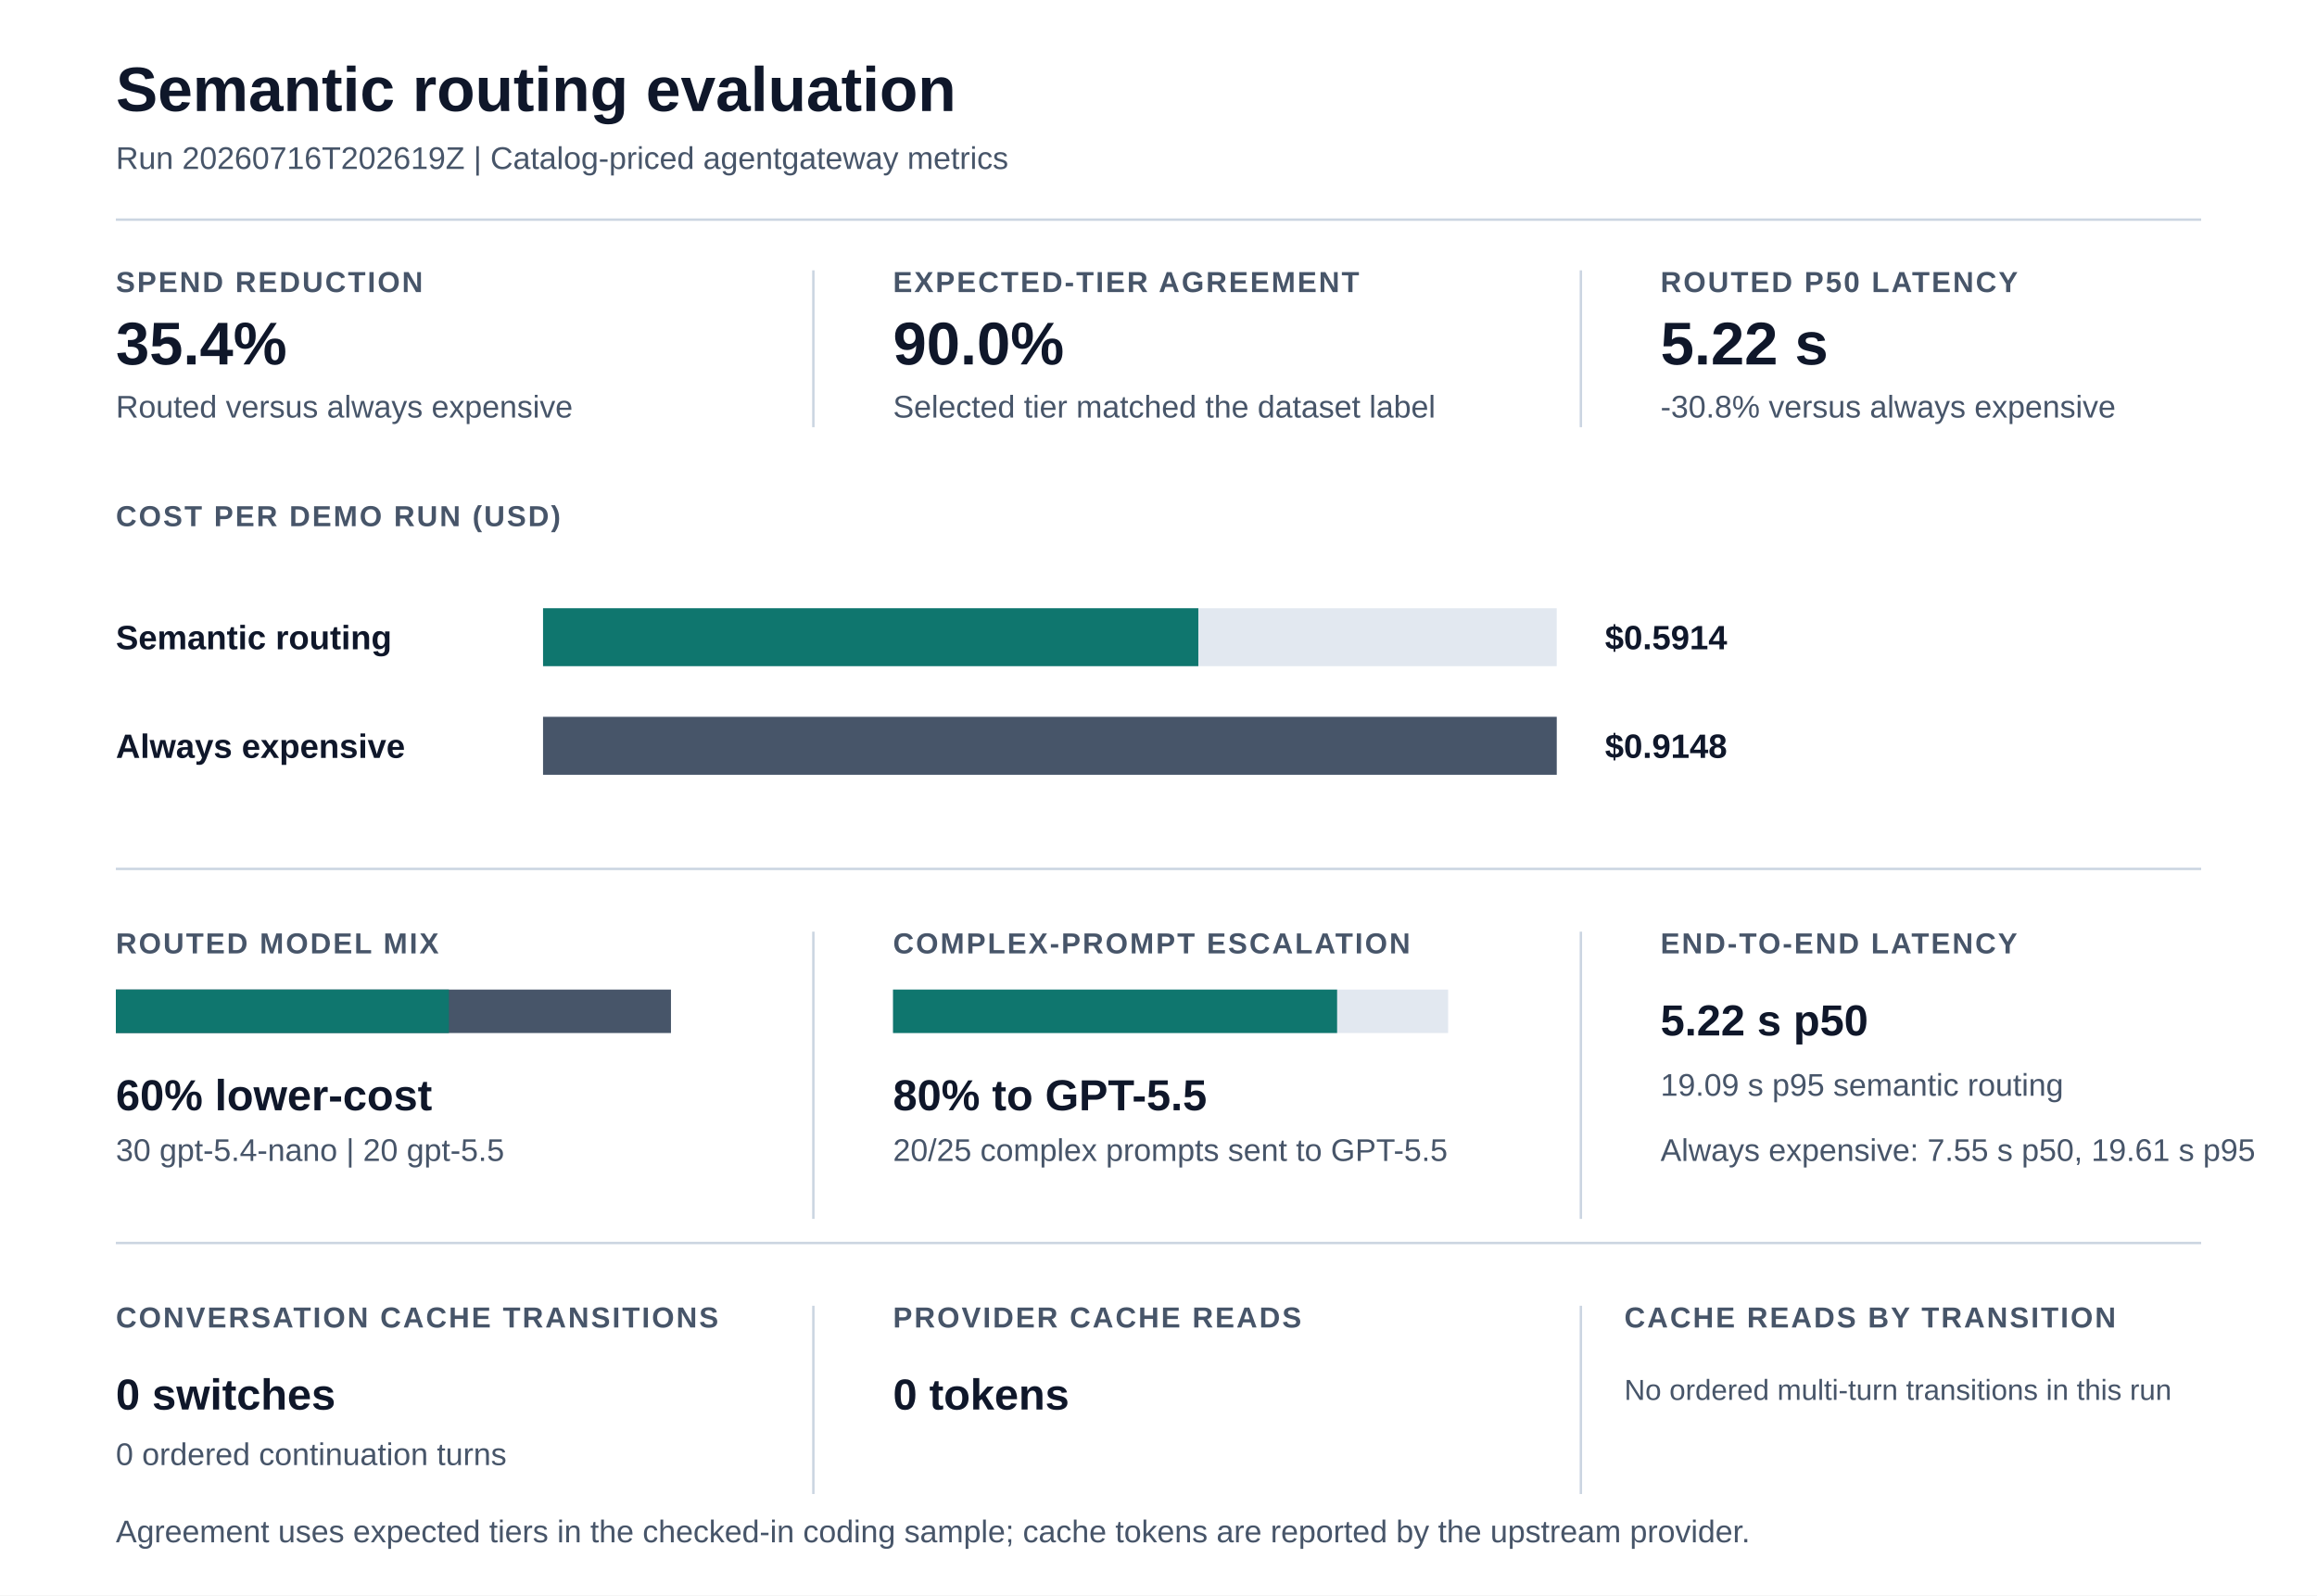
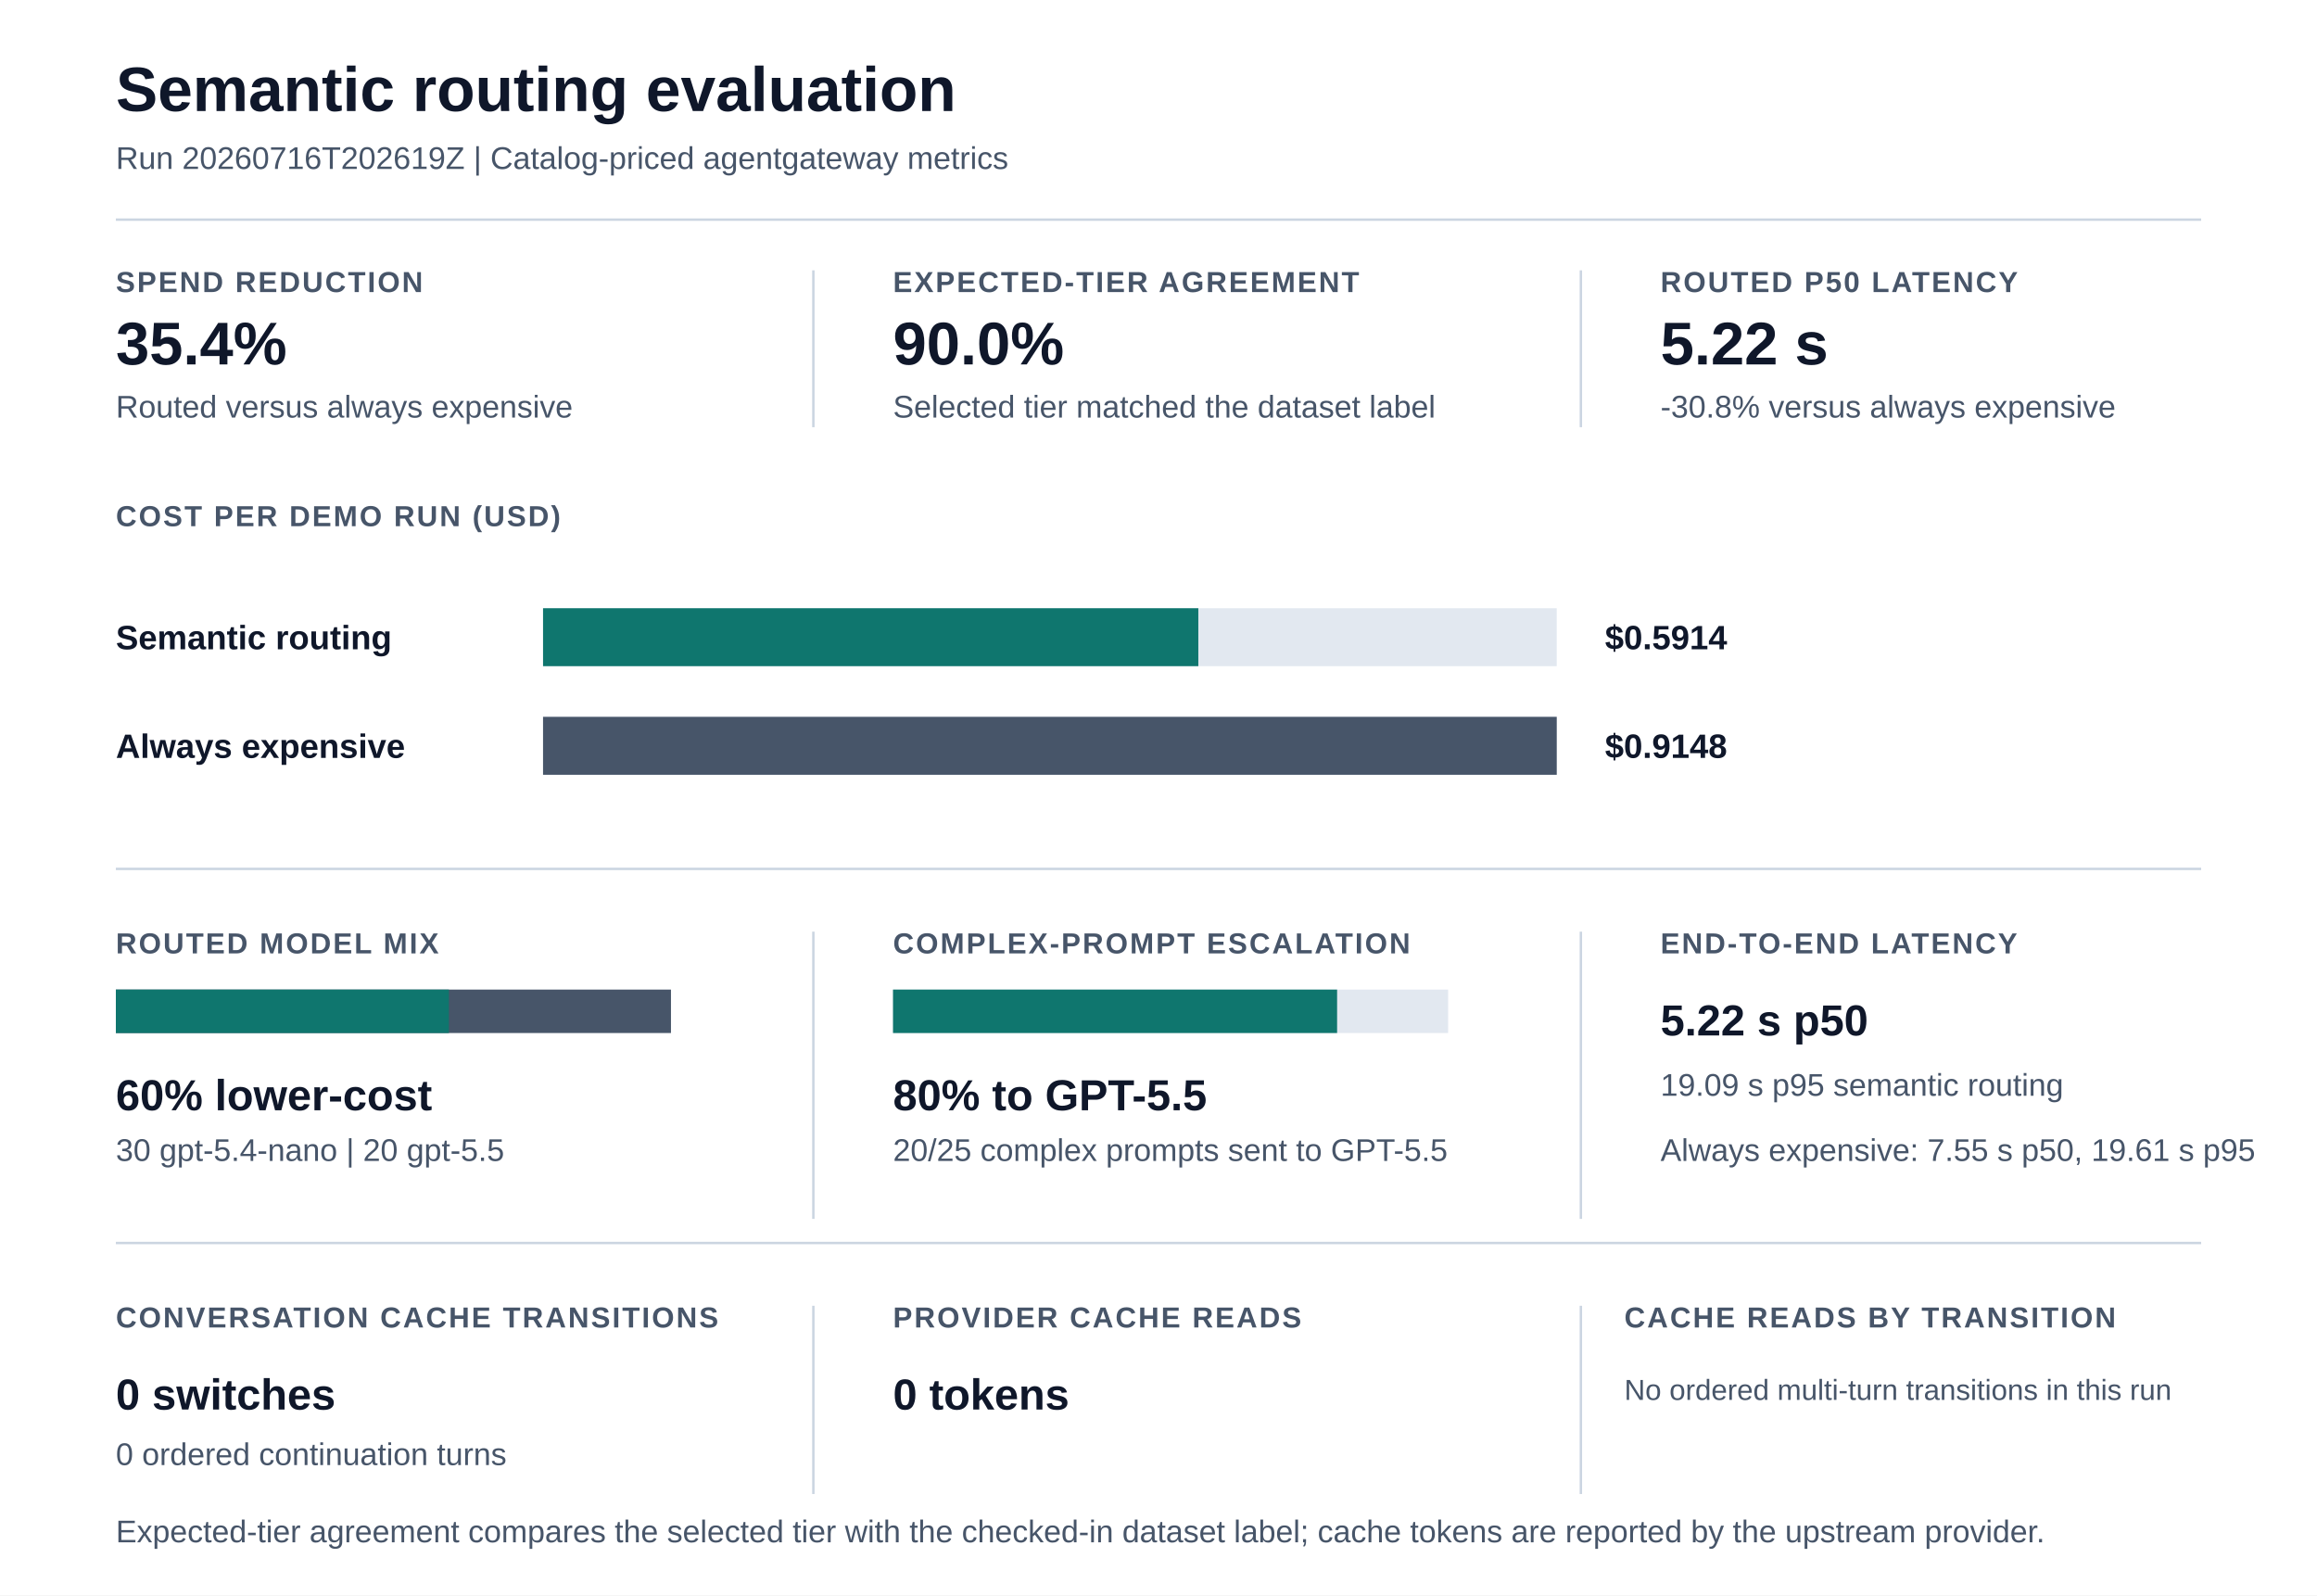
<svg xmlns="http://www.w3.org/2000/svg" width="960" height="661" viewBox="0 0 960 661" role="img" aria-labelledby="title description">
  <style>
    text { font-family: Arial, Helvetica, sans-serif; fill: #0f172a; }
    .title { font-size: 26px; font-weight: 700; }
    .subtitle, .note { font-size: 13px; fill: #475569; }
    .kpi-label, .section { font-size: 12px; font-weight: 700; fill: #475569; letter-spacing: .8px; }
    .kpi-value { font-size: 25px; font-weight: 700; }
    .lane { font-size: 14px; font-weight: 600; }
    .value { font-size: 14px; font-weight: 700; }
    .metric { font-size: 18px; font-weight: 700; }
    .metric-detail { font-size: 13px; fill: #475569; }
    .cache-detail { font-size: 12px; fill: #475569; }
  </style>
  <rect width="960" height="661" fill="#ffffff" />
  <text class="title" x="48" y="46">Semantic routing evaluation</text>
  <text class="subtitle" x="48" y="70">Run 20260716T202619Z | Catalog-priced agentgateway metrics</text>
  <line x1="48" y1="91" x2="912" y2="91" stroke="#cbd5e1" />
  <text class="kpi-label" x="48" y="121">SPEND REDUCTION</text>
  <text class="kpi-value" x="48" y="151">35.4%</text>
  <text class="subtitle" x="48" y="173">Routed versus always expensive</text>
  <line x1="337" y1="112" x2="337" y2="177" stroke="#cbd5e1" />
  <text class="kpi-label" x="370" y="121">EXPECTED-TIER AGREEMENT</text>
  <text class="kpi-value" x="370" y="151">90.0%</text>
  <text class="subtitle" x="370" y="173">Selected tier matched the dataset label</text>
  <line x1="655" y1="112" x2="655" y2="177" stroke="#cbd5e1" />
  <text class="kpi-label" x="688" y="121">ROUTED P50 LATENCY</text>
  <text class="kpi-value" x="688" y="151">5.22 s</text>
  <text class="subtitle" x="688" y="173">-30.8% versus always expensive</text>
  <text class="section" x="48" y="218">COST PER DEMO RUN (USD)</text>
  <text class="lane" x="48" y="269">Semantic routing</text>
  <rect x="225" y="252" width="420" height="24" fill="#e2e8f0" />
  <rect x="225" y="252" width="271.5" height="24" fill="#0f766e" />
  <text class="value" x="665" y="269">$0.5914</text>
  <text class="lane" x="48" y="314">Always expensive</text>
  <rect x="225" y="297" width="420" height="24" fill="#e2e8f0" />
  <rect x="225" y="297" width="420.0" height="24" fill="#475569" />
  <text class="value" x="665" y="314">$0.9148</text>
  <line x1="48" y1="360" x2="912" y2="360" stroke="#cbd5e1" />
  <text class="section" x="48" y="395">ROUTED MODEL MIX</text>
  <rect x="48" y="410" width="230" height="18" fill="#475569" />
  <rect x="48" y="410" width="138.0" height="18" fill="#0f766e" />
  <text class="metric" x="48" y="460">60% lower-cost</text>
  <text class="metric-detail" x="48" y="481">30 gpt-5.4-nano | 20 gpt-5.5</text>
  <line x1="337" y1="386" x2="337" y2="505" stroke="#cbd5e1" />
  <text class="section" x="370" y="395">COMPLEX-PROMPT ESCALATION</text>
  <rect x="370" y="410" width="230" height="18" fill="#e2e8f0" />
  <rect x="370" y="410" width="184.0" height="18" fill="#0f766e" />
  <text class="metric" x="370" y="460">80% to GPT-5.5</text>
  <text class="metric-detail" x="370" y="481">20/25 complex prompts sent to GPT-5.5</text>
  <line x1="655" y1="386" x2="655" y2="505" stroke="#cbd5e1" />
  <text class="section" x="688" y="395">END-TO-END LATENCY</text>
  <text class="metric" x="688" y="429">5.22 s p50</text>
  <text class="metric-detail" x="688" y="454">19.09 s p95 semantic routing</text>
  <text class="metric-detail" x="688" y="481">Always expensive: 7.55 s p50, 19.61 s p95</text>
  <line x1="48" y1="515" x2="912" y2="515" stroke="#cbd5e1" />
  <text class="section" x="48" y="550">CONVERSATION CACHE TRANSITIONS</text>
  <text class="metric" x="48" y="584">0 switches</text>
  <text class="metric-detail" x="48" y="607">0 ordered continuation turns</text>
  <line x1="337" y1="541" x2="337" y2="619" stroke="#cbd5e1" />
  <text class="section" x="370" y="550">PROVIDER CACHE READS</text>
  <text class="metric" x="370" y="584">0 tokens</text>
  <line x1="655" y1="541" x2="655" y2="619" stroke="#cbd5e1" />
  <text class="section" x="673" y="550">CACHE READS BY TRANSITION</text>
  <text class="cache-detail" x="673" y="580">No ordered multi-turn transitions in this run</text>
-   <text class="note" x="48" y="639">Agreement uses expected tiers in the checked-in coding sample; cache tokens are reported by the upstream provider.</text>
+   <text class="note" x="48" y="639">Expected-tier agreement compares the selected tier with the checked-in dataset label; cache tokens are reported by the upstream provider.</text>
</svg>
